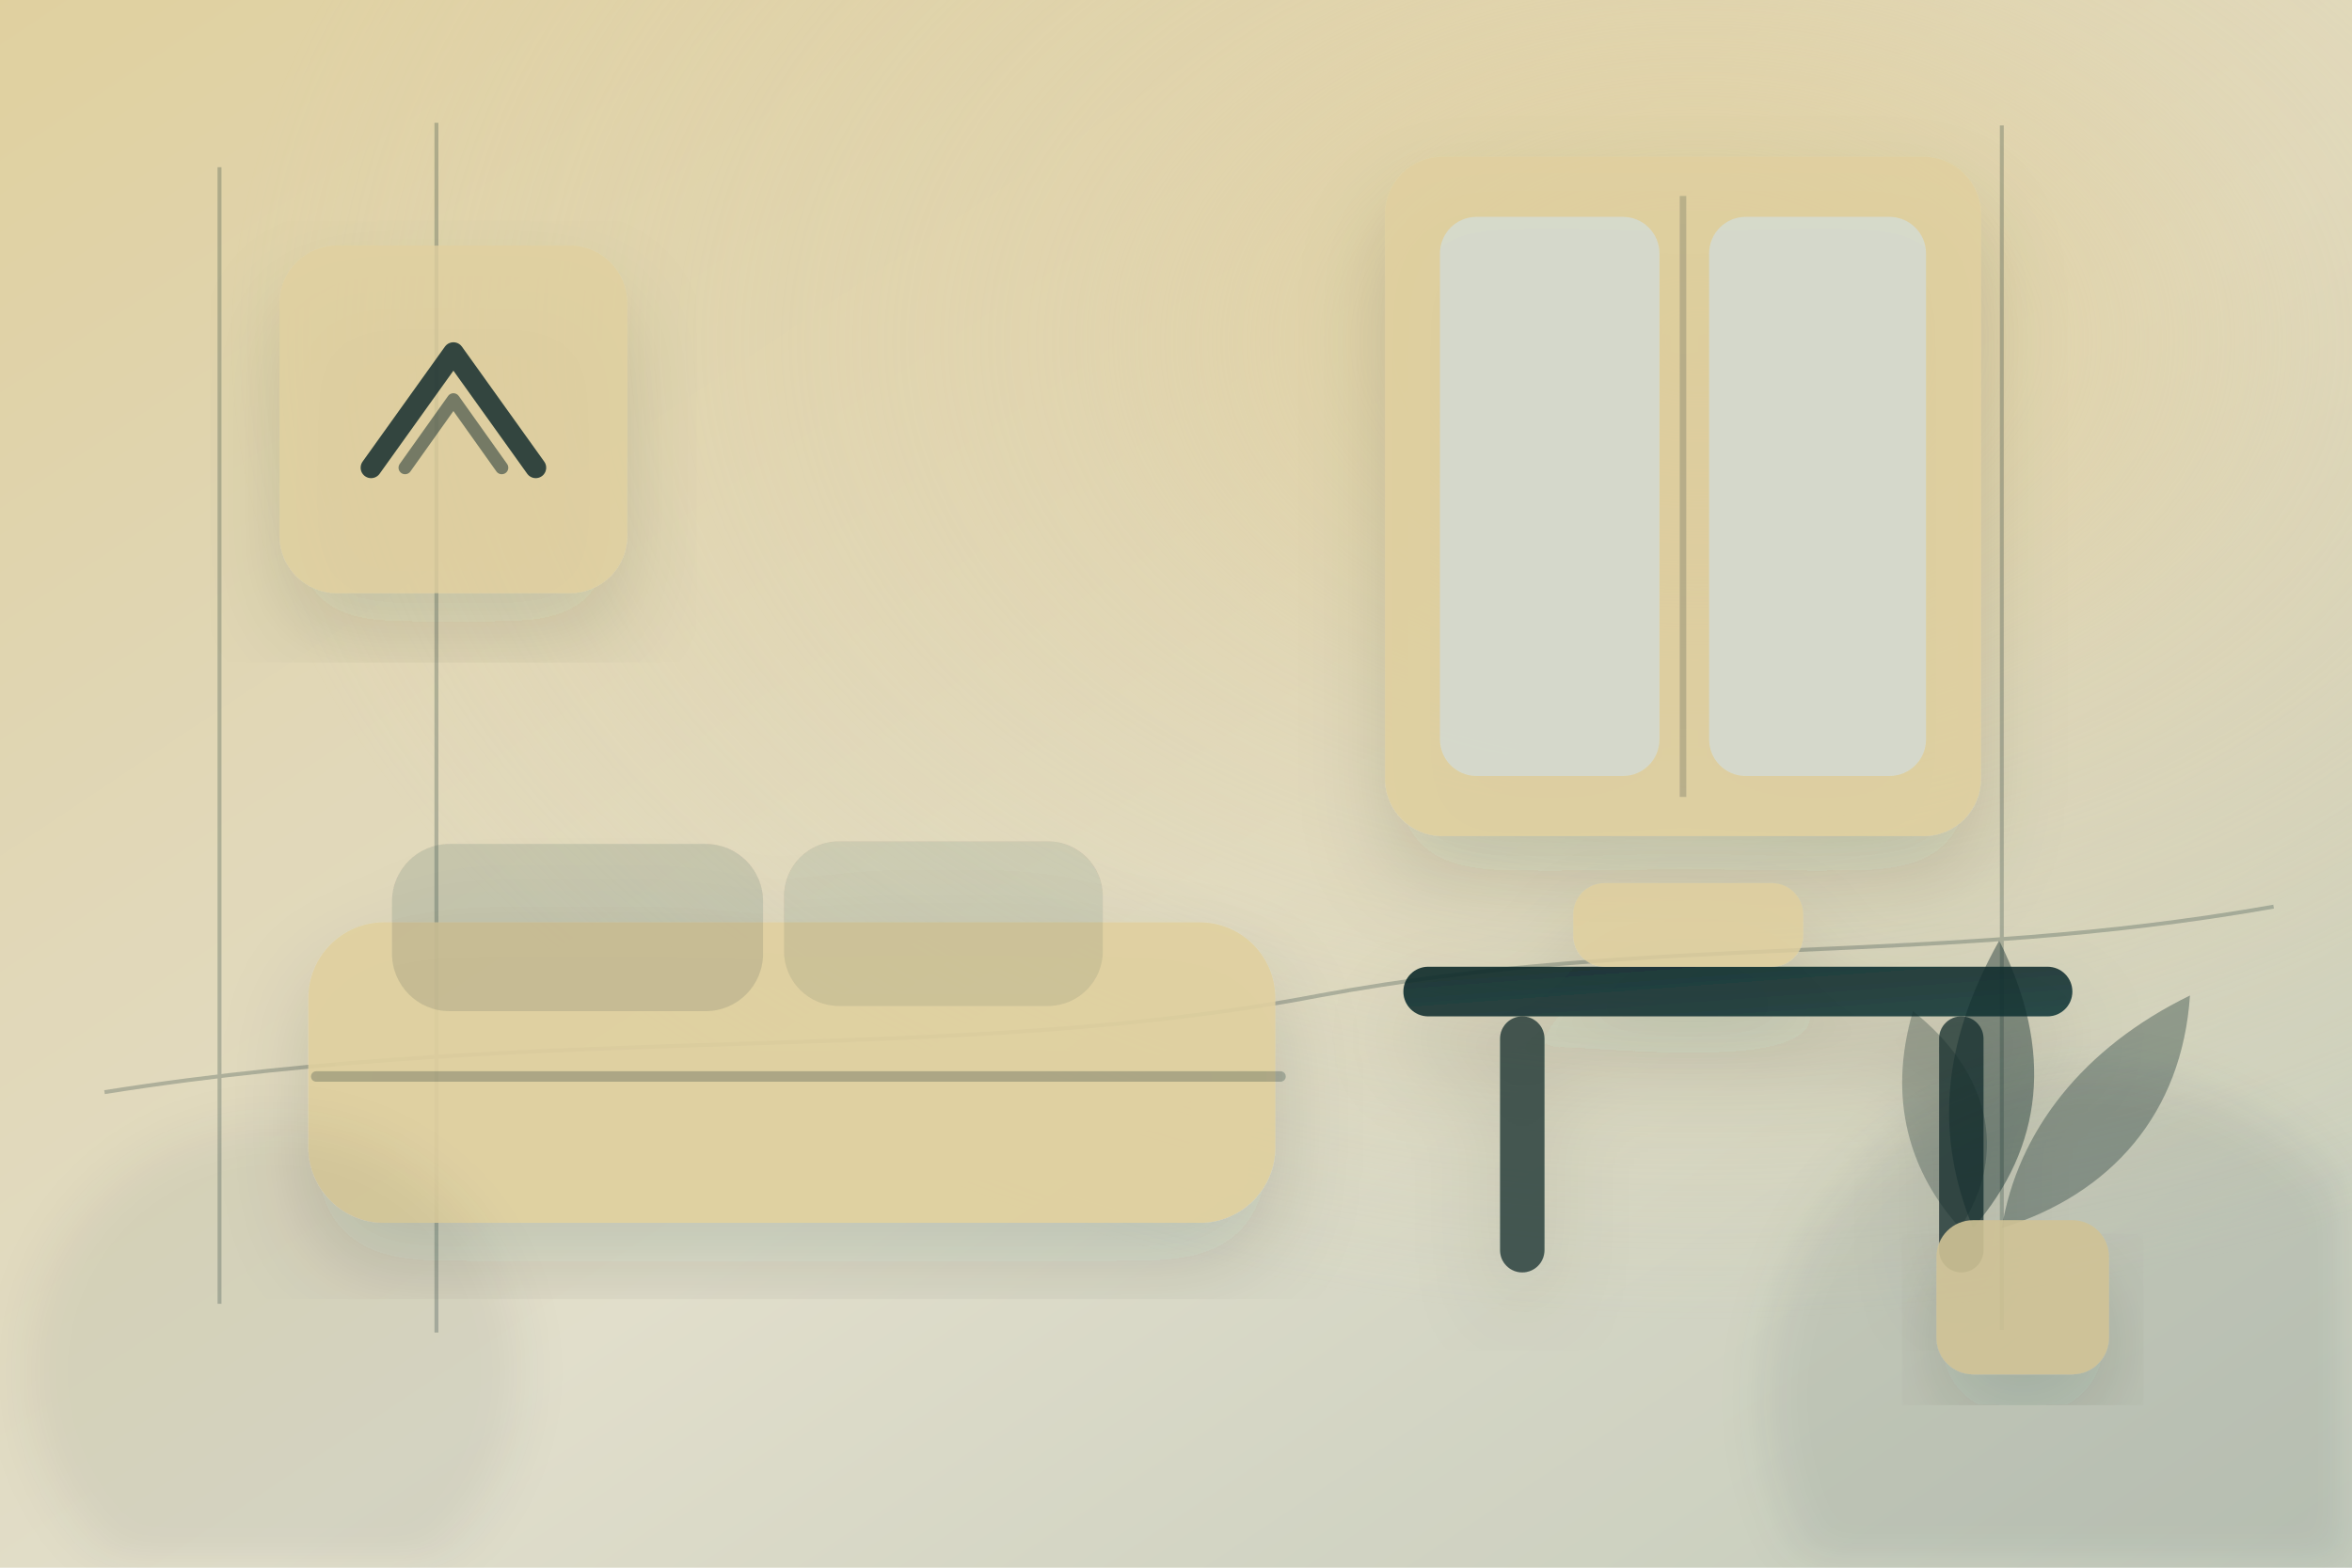
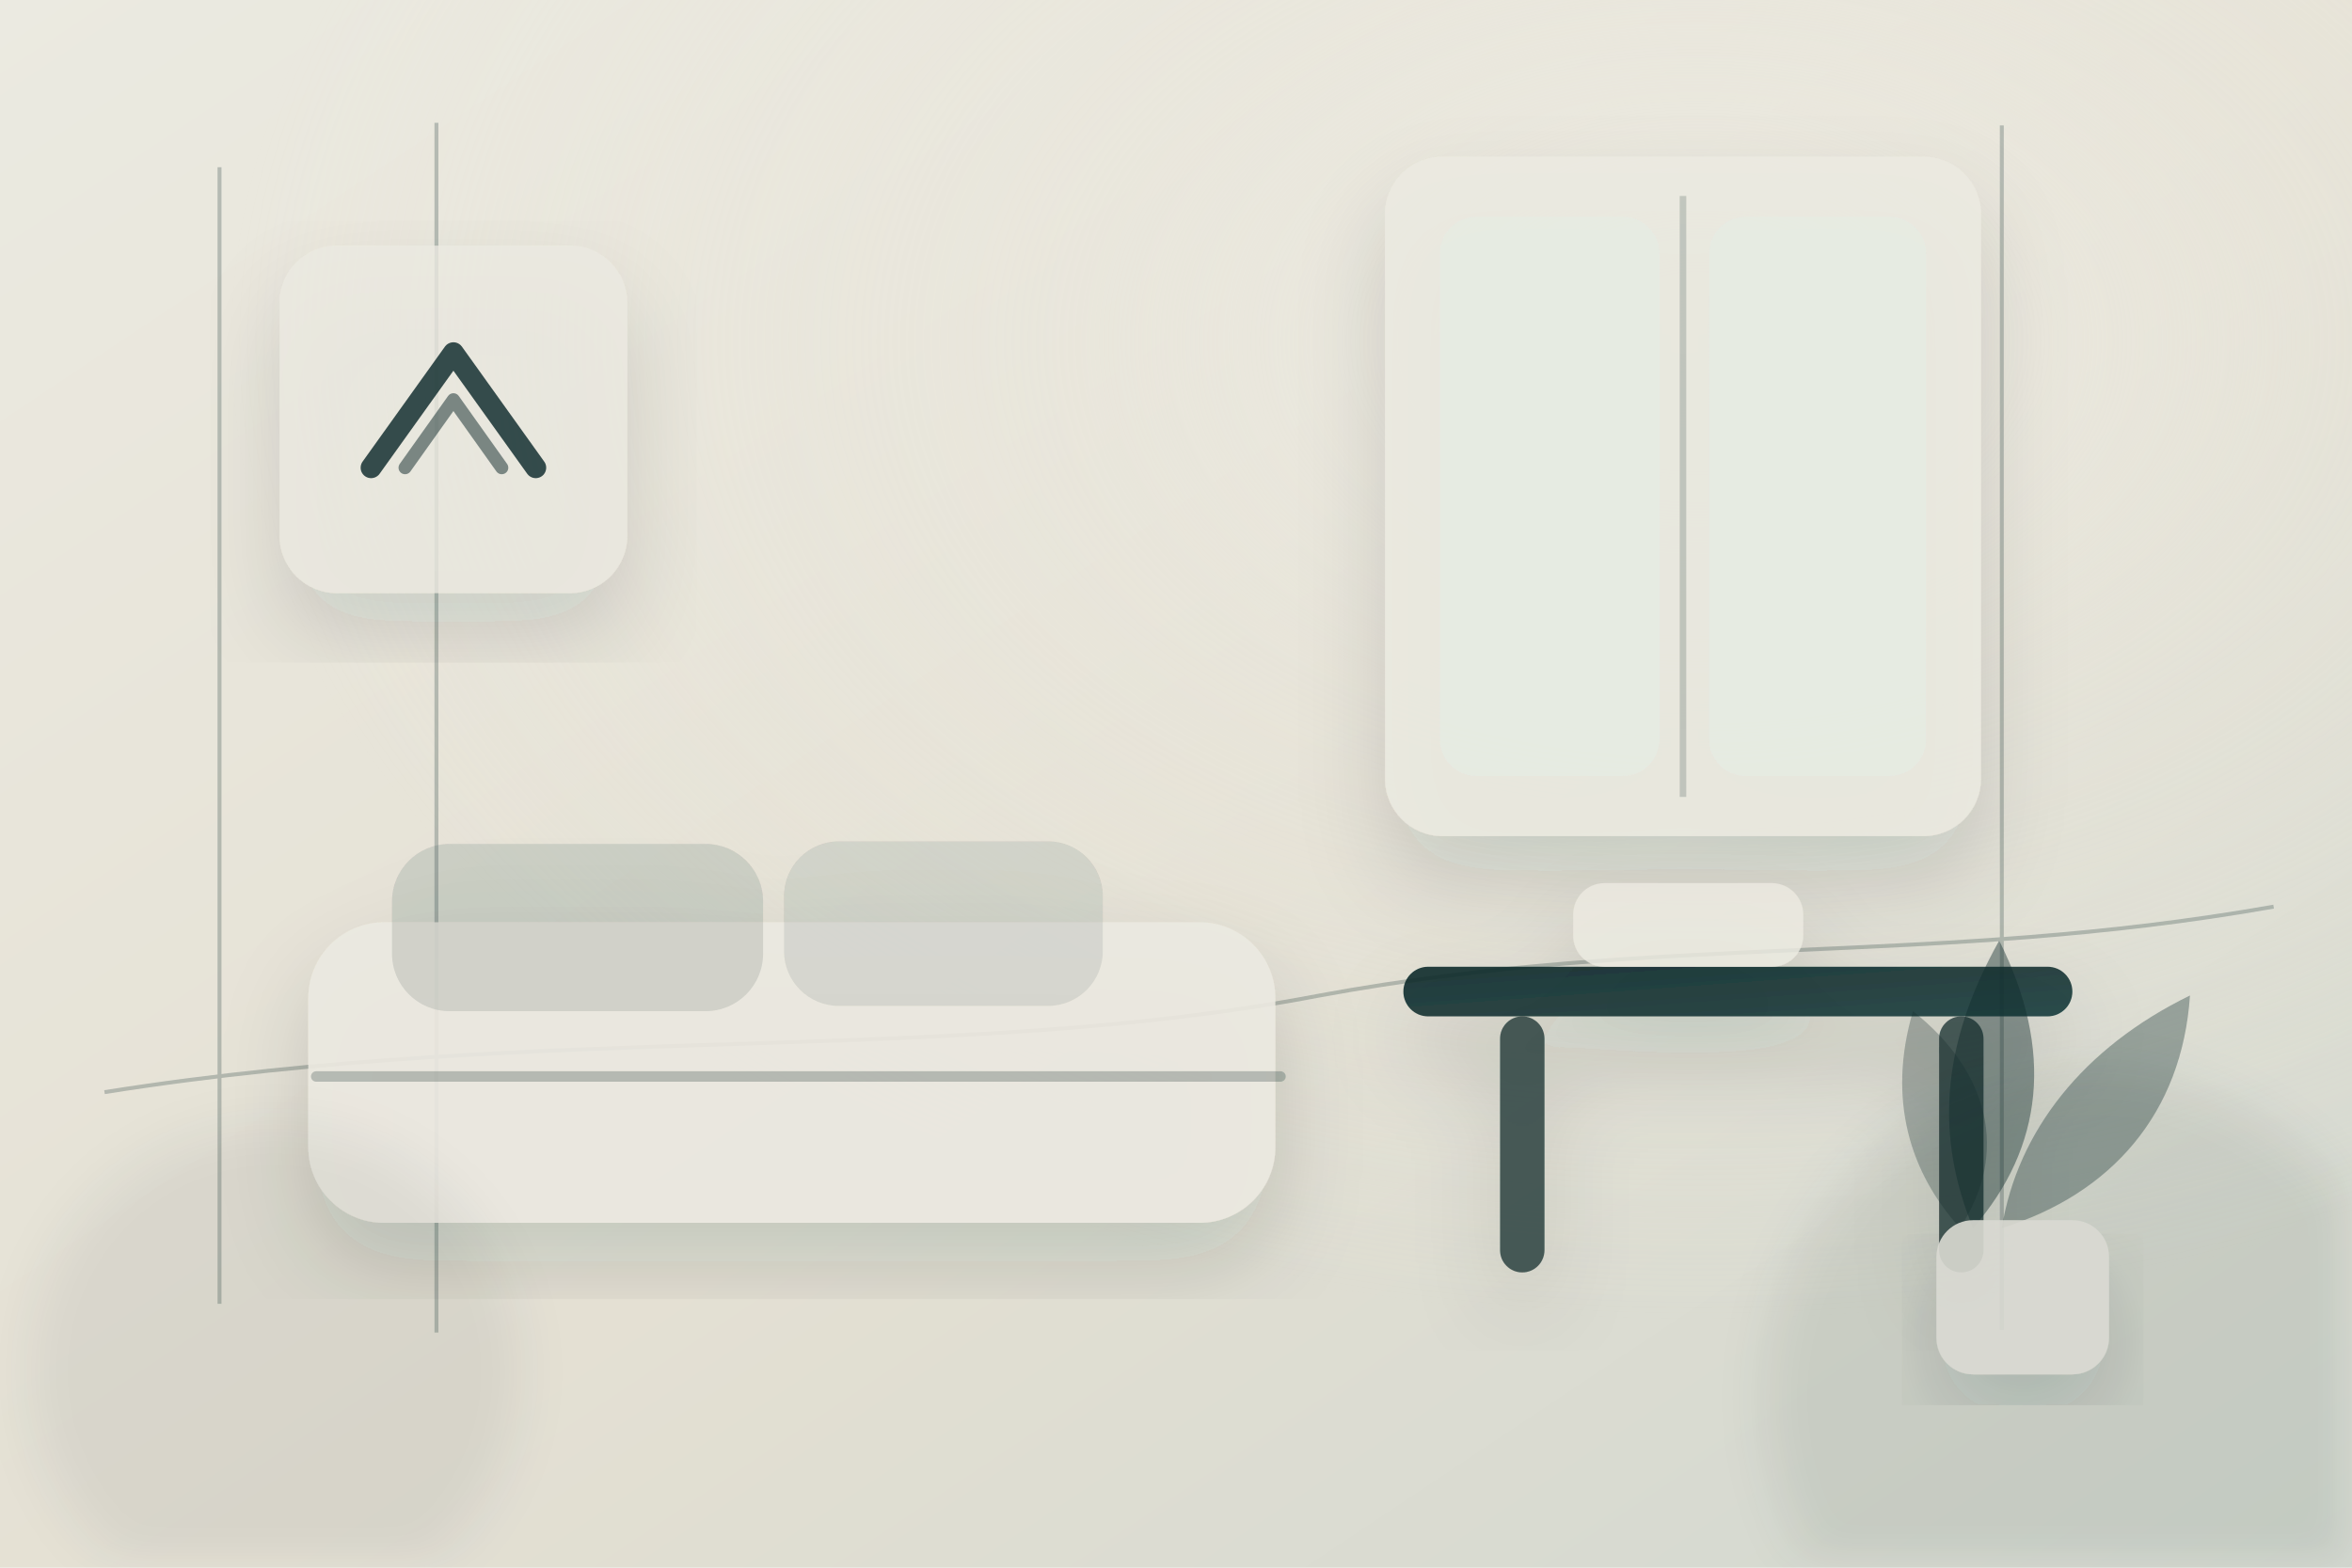
<svg xmlns="http://www.w3.org/2000/svg" viewBox="0 0 1800 1200" role="img" aria-labelledby="title desc">
  <defs>
    <linearGradient id="room" x1="0" y1="0" x2="1" y2="1">
-       <stop offset="0" stop-color="#E8D6A3" />
-       <stop offset="0.55" stop-color="#E9E5D1" />
-       <stop offset="1" stop-color="#C9D0C1" />
+       <stop offset="0" stop-color="#F4F1E8" />
+       <stop offset="0.55" stop-color="#ECE7DA" />
+       <stop offset="1" stop-color="#D9DED5" />
    </linearGradient>
    <linearGradient id="dark" x1="0" y1="0" x2="1" y2="1">
      <stop offset="0" stop-color="#0D2829" />
      <stop offset="1" stop-color="#183C3D" />
    </linearGradient>
    <radialGradient id="light" cx="0.72" cy="0.22" r="0.62">
-       <stop offset="0" stop-color="#E8D6A3" stop-opacity="0.98" />
-       <stop offset="0.42" stop-color="#E8D6A3" stop-opacity="0.42" />
-       <stop offset="1" stop-color="#E8D6A3" stop-opacity="0" />
+       <stop offset="0" stop-color="#F4F1E8" stop-opacity="0.98" />
+       <stop offset="0.42" stop-color="#F4F1E8" stop-opacity="0.42" />
+       <stop offset="1" stop-color="#F4F1E8" stop-opacity="0" />
    </radialGradient>
    <filter id="softShadow" x="-20%" y="-20%" width="140%" height="140%">
      <feDropShadow dx="0" dy="34" stdDeviation="34" flood-color="#0D2829" flood-opacity="0.16" />
    </filter>
    <filter id="blur">
      <feGaussianBlur stdDeviation="18" />
    </filter>
  </defs>
  <rect width="1800" height="1200" fill="url(#room)" />
  <rect width="1800" height="1200" fill="url(#light)" />
  <g opacity="0.24" stroke="#0D2829" stroke-width="3" fill="none">
    <path d="M168 128 L168 998" />
    <path d="M334 94 L334 1020" />
    <path d="M1532 96 L1532 1018" />
    <path d="M80 836 C420 782 728 816 1010 762 C1270 714 1480 740 1740 694" />
  </g>
  <g filter="url(#softShadow)">
-     <rect x="1060" y="120" width="456" height="520" rx="44" fill="#E8D6A3" opacity="0.82" />
-     <rect x="1102" y="166" width="168" height="428" rx="28" fill="#DDE3D6" opacity="0.88" />
-     <rect x="1308" y="166" width="166" height="428" rx="28" fill="#DDE3D6" opacity="0.88" />
+     <rect x="1060" y="120" width="456" height="520" rx="44" fill="#F4F1E8" opacity="0.82" />
+     <rect x="1102" y="166" width="168" height="428" rx="28" fill="#EEF2EA" opacity="0.88" />
+     <rect x="1308" y="166" width="166" height="428" rx="28" fill="#EEF2EA" opacity="0.88" />
    <path d="M1288 150 L1288 610" stroke="#0D2829" stroke-opacity="0.18" stroke-width="5" />
  </g>
  <g transform="translate(214 188)" filter="url(#softShadow)">
-     <rect width="266" height="266" rx="44" fill="#E8D6A3" opacity="0.78" />
+     <rect width="266" height="266" rx="44" fill="#F4F1E8" opacity="0.78" />
    <path d="M70 170 L133 82 L196 170" fill="none" stroke="#0D2829" stroke-width="16" stroke-linecap="round" stroke-linejoin="round" opacity="0.82" />
    <path d="M96 170 L133 118 L170 170" fill="none" stroke="#0D2829" stroke-width="10" stroke-linecap="round" stroke-linejoin="round" opacity="0.5" />
  </g>
  <g filter="url(#softShadow)">
-     <rect x="236" y="706" width="740" height="230" rx="58" fill="#E8D6A3" opacity="0.9" />
+     <rect x="236" y="706" width="740" height="230" rx="58" fill="#F4F1E8" opacity="0.9" />
    <rect x="300" y="646" width="284" height="128" rx="44" fill="#0D2829" opacity="0.12" />
    <rect x="600" y="644" width="244" height="126" rx="42" fill="#0D2829" opacity="0.09" />
    <path d="M242 824 L980 824" stroke="#0D2829" stroke-opacity="0.24" stroke-width="8" stroke-linecap="round" />
  </g>
  <g filter="url(#softShadow)">
    <rect x="1074" y="740" width="512" height="38" rx="19" fill="url(#dark)" opacity="0.9" />
    <rect x="1148" y="778" width="34" height="196" rx="17" fill="#0D2829" opacity="0.72" />
    <rect x="1484" y="778" width="34" height="196" rx="17" fill="#0D2829" opacity="0.72" />
-     <rect x="1204" y="676" width="176" height="64" rx="24" fill="#E8D6A3" opacity="0.82" />
+     <rect x="1204" y="676" width="176" height="64" rx="24" fill="#F4F1E8" opacity="0.82" />
  </g>
  <g transform="translate(1440 676)">
    <path d="M70 264 C42 196 44 126 90 44 C132 128 124 202 70 264Z" fill="#0D2829" opacity="0.42" />
    <path d="M92 264 C104 190 154 126 236 86 C230 176 176 238 92 264Z" fill="#0D2829" opacity="0.34" />
    <path d="M60 264 C22 222 4 166 24 98 C82 144 98 206 60 264Z" fill="#0D2829" opacity="0.28" />
-     <rect x="42" y="258" width="132" height="118" rx="28" fill="#E8D6A3" opacity="0.9" filter="url(#softShadow)" />
+     <rect x="42" y="258" width="132" height="118" rx="28" fill="#F4F1E8" opacity="0.9" filter="url(#softShadow)" />
  </g>
  <circle cx="210" cy="1050" r="190" fill="#0D2829" opacity="0.06" filter="url(#blur)" />
  <circle cx="1600" cy="1070" r="250" fill="#0D2829" opacity="0.08" filter="url(#blur)" />
  <rect width="1800" height="1200" fill="#0D2829" opacity="0.04" />
</svg>
